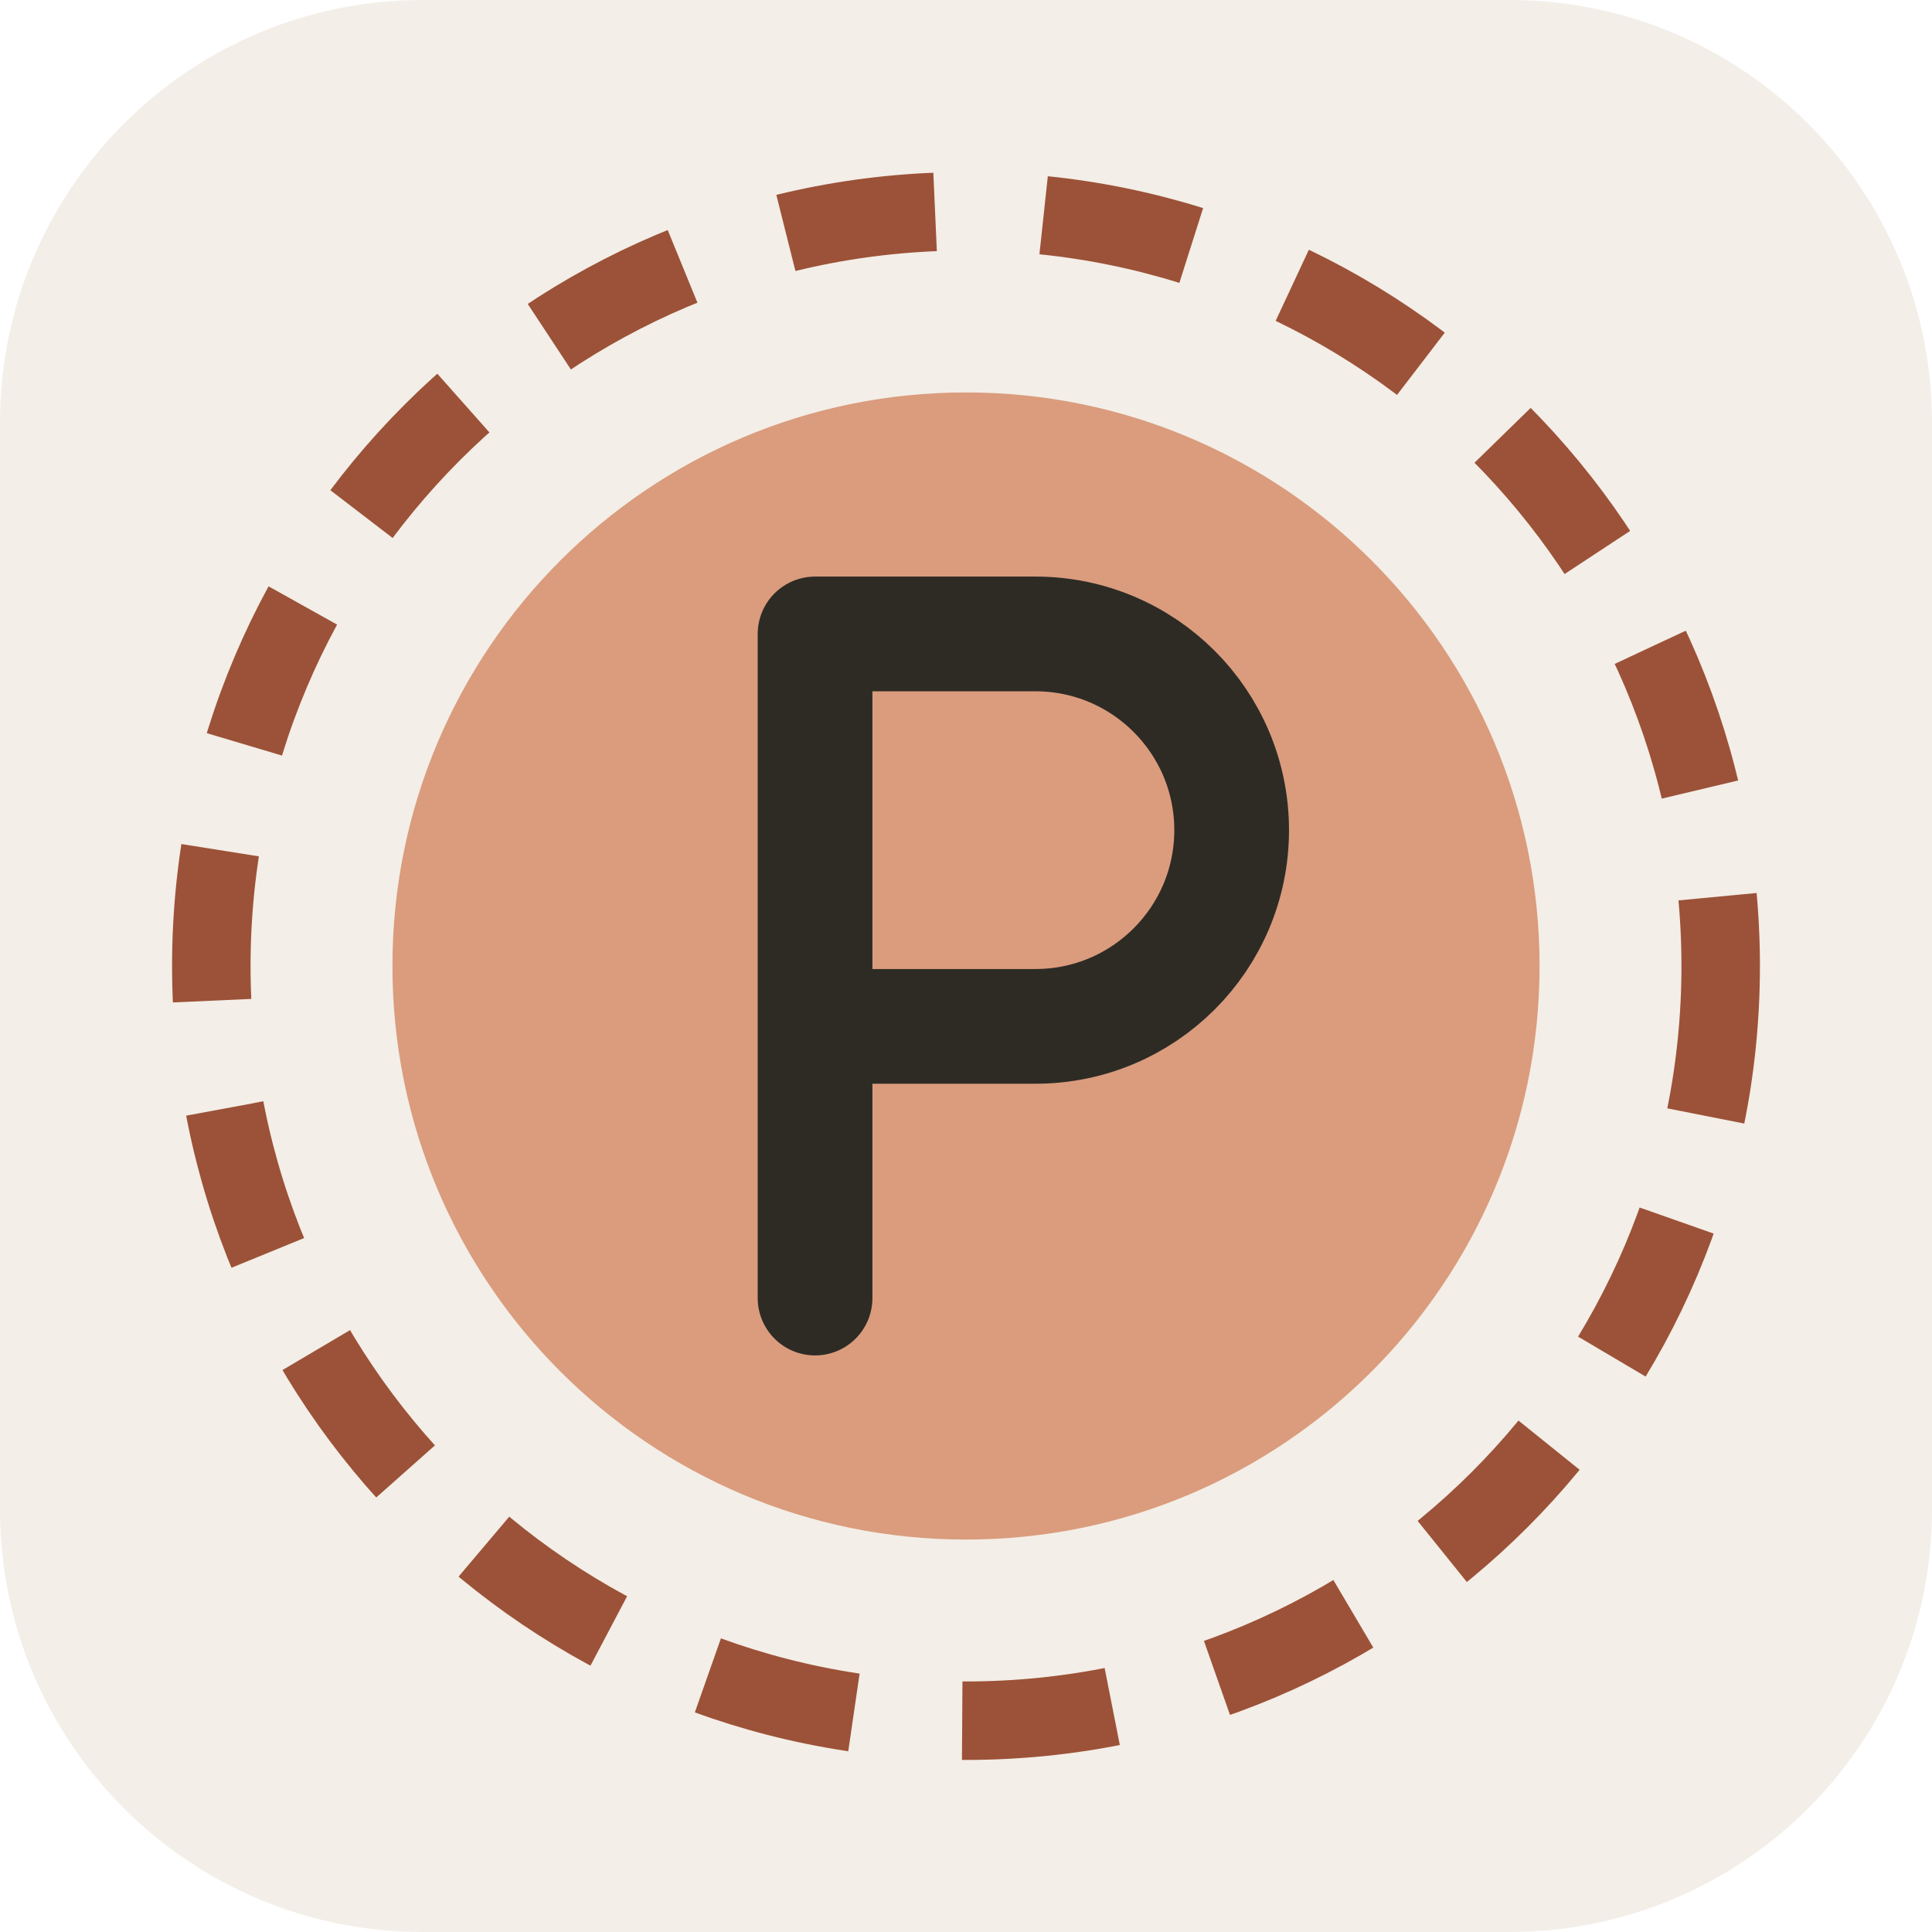
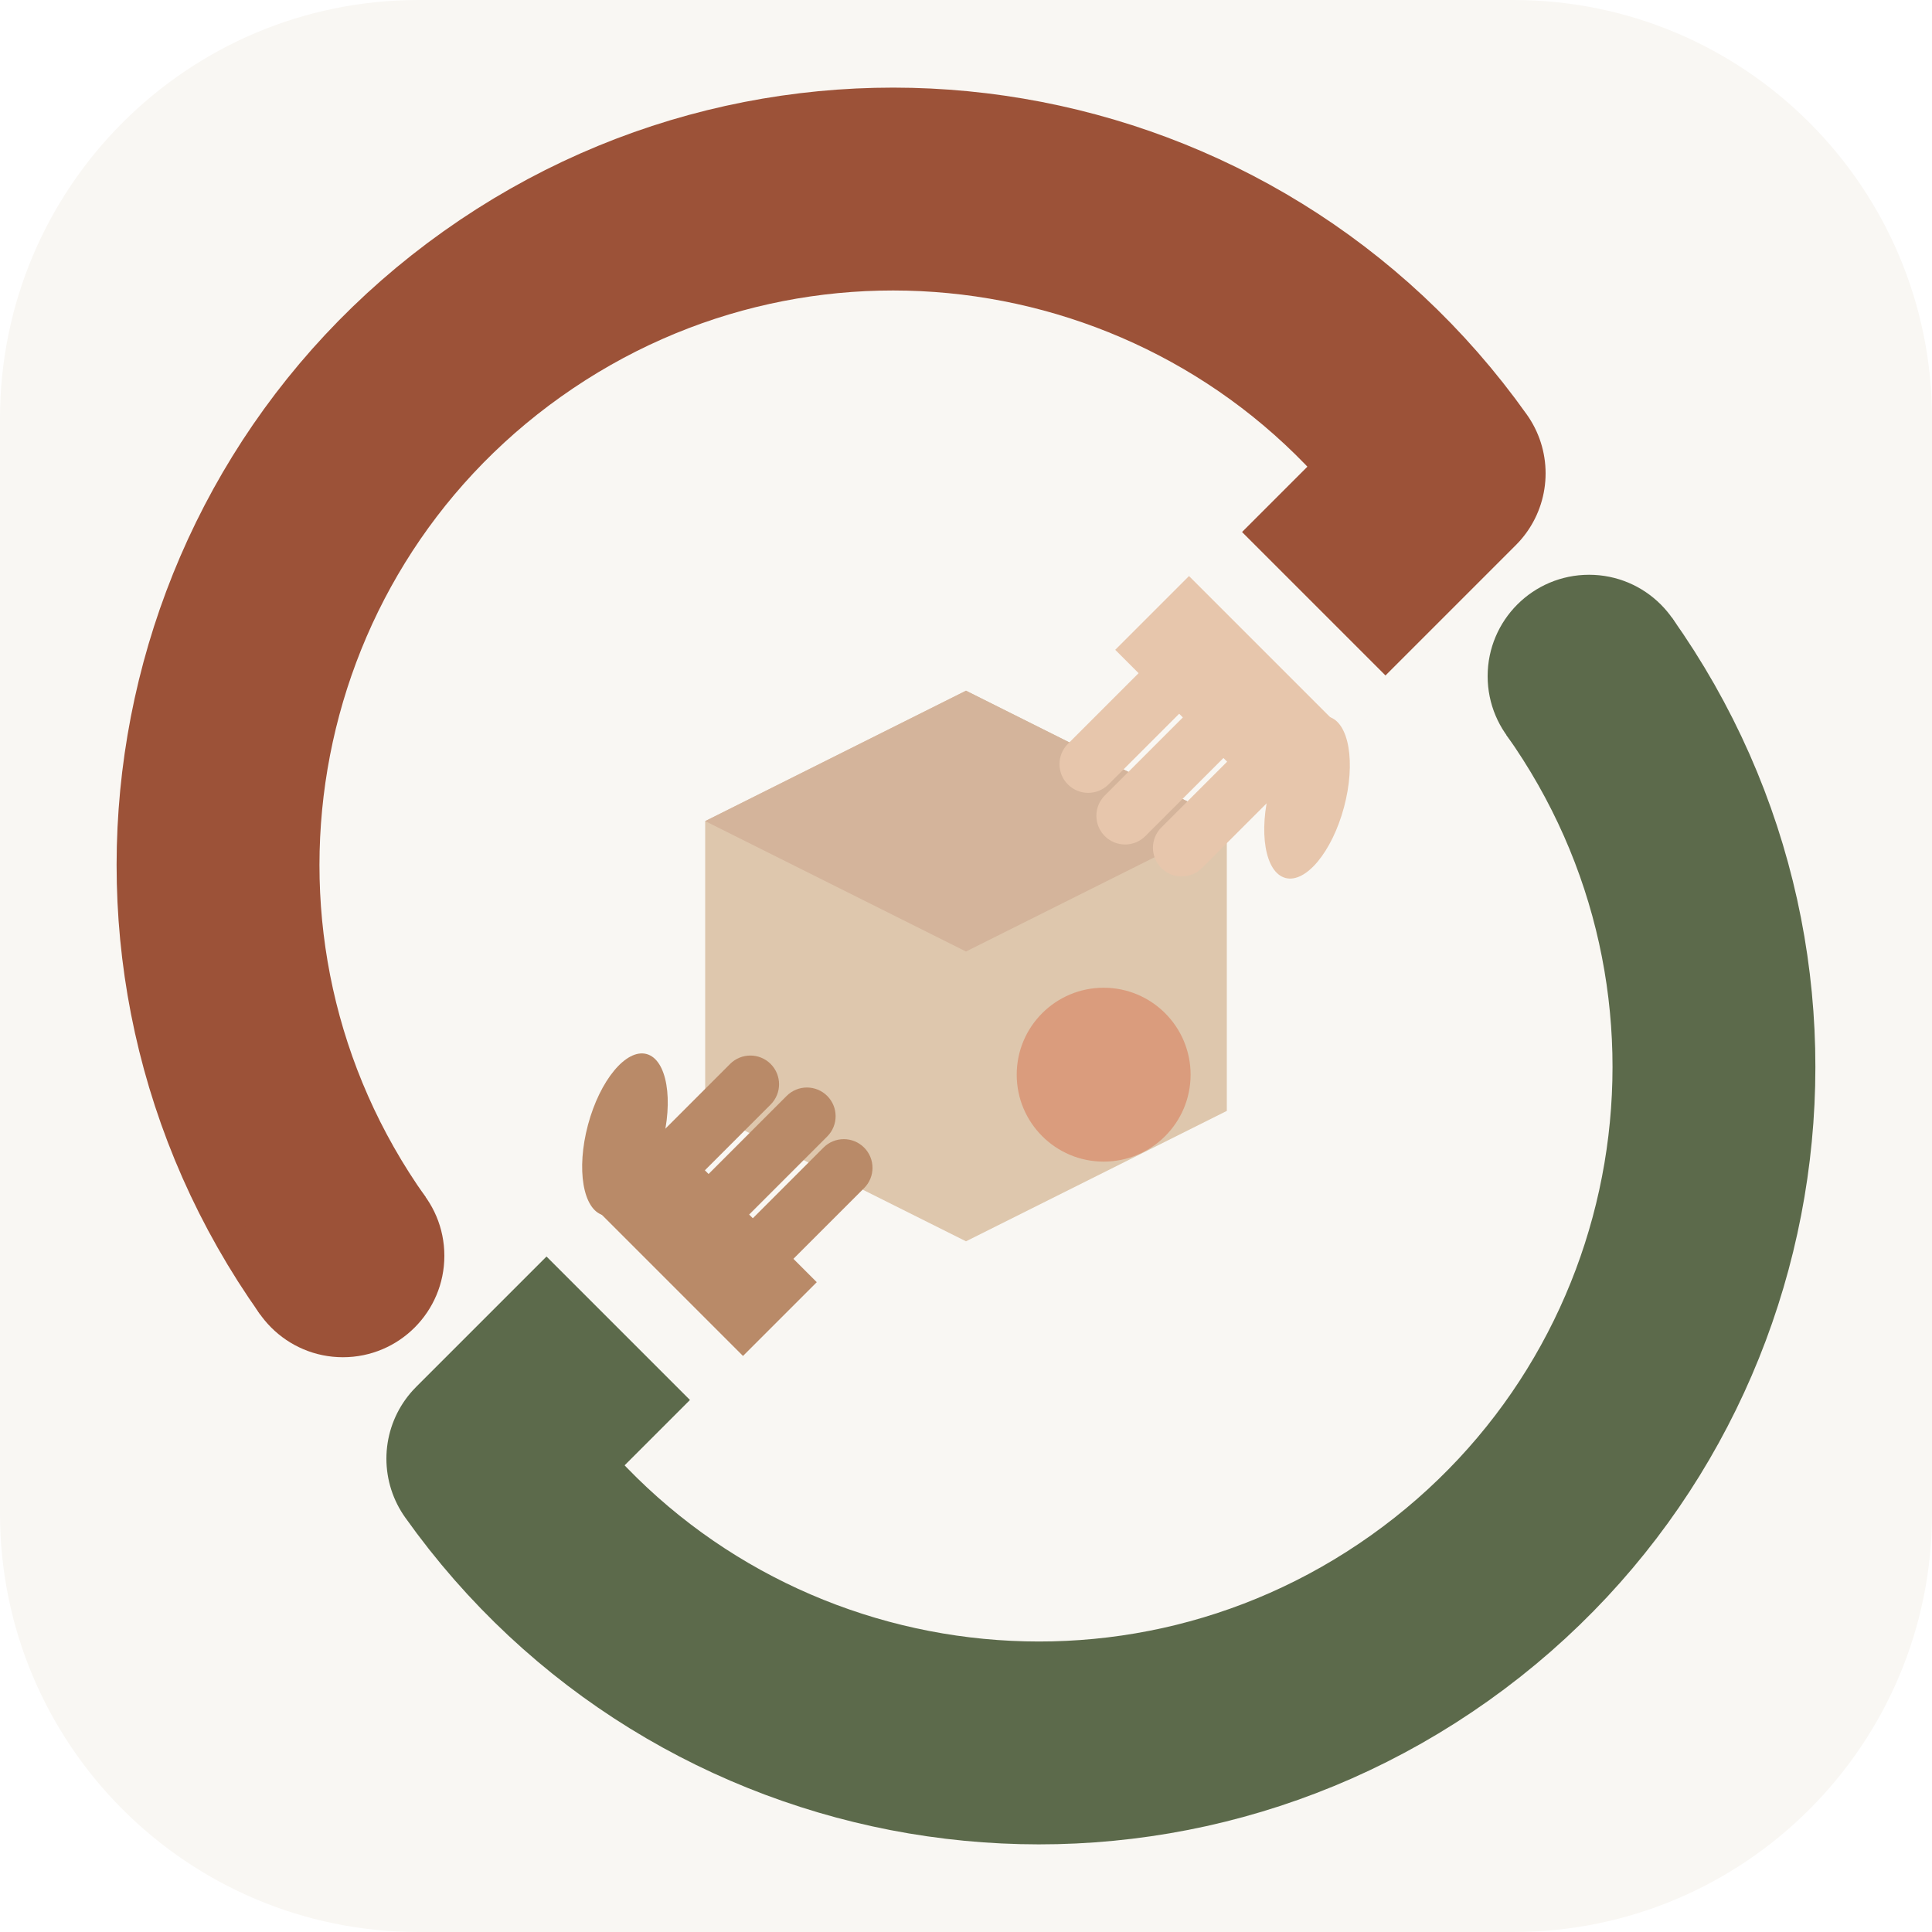
- <svg xmlns="http://www.w3.org/2000/svg" viewBox="0 0 64 64">
-   <rect width="64" height="64" rx="14" fill="#F3EEE7" />
-   <circle cx="32" cy="32" r="25" fill="none" stroke="#9C5238" stroke-width="2.6" stroke-dasharray="5 3.6" />
-   <circle cx="32" cy="32" r="19" fill="#DA9C7D" />
-   <path d="M27 43V21h7.3a6.5 6.5 0 0 1 0 13H27" fill="none" stroke="#2E2B25" stroke-width="3.8" stroke-linecap="round" stroke-linejoin="round" />
+ <svg xmlns="http://www.w3.org/2000/svg" viewBox="0 0 120 120">
+   <rect width="120" height="120" rx="26" fill="#F9F7F3" />
+   <g transform="translate(6 6) scale(0.9)">
+     <path d="M60 41 L78 50 L78 70 L60 79 L42 70 L42 50 Z" fill="#DEC7AD" />
+     <path d="M60 41 L78 50 L60 59 L42 50 Z" fill="#D4B49B" />
+     <circle cx="69.5" cy="67.5" r="6" fill="#DA9C7D" />
+     <path d="M17 80 A46 46 0 0 1 93 26 L84 35" fill="none" stroke="#9C5238" stroke-width="14" stroke-linejoin="round" />
+     <circle cx="17" cy="80" r="7" fill="#9C5238" />
+     <g transform="translate(81.5 37.5) rotate(135) scale(1.2)">
+       <rect x="-2.4" y="-6.8" width="3.4" height="13.6" rx="1.2" fill="#F9F7F3" />
+       <g fill="#E7C6AC">
+         <path d="M1 -6.2 H7 V6.2 H1 Z" />
+         <rect x="5" y="-6.2" width="9" height="3.3" rx="1.65" />
+         <rect x="5" y="-2.6" width="10" height="3.3" rx="1.65" />
+         <rect x="5" y="1" width="9.4" height="3.3" rx="1.65" />
+         <ellipse cx="5.2" cy="-7.6" rx="4.8" ry="2.2" transform="rotate(-30 5.2 -7.6)" />
+       </g>
+     </g>
+     <g transform="rotate(180 60 60)">
+       <path d="M17 80 A46 46 0 0 1 93 26 L84 35" fill="none" stroke="#5C6A4B" stroke-width="14" stroke-linejoin="round" />
+       <circle cx="17" cy="80" r="7" fill="#5C6A4B" />
+       <g transform="translate(81.5 37.5) rotate(135) scale(1.2)">
+         <rect x="-2.4" y="-6.8" width="3.4" height="13.6" rx="1.2" fill="#F9F7F3" />
+         <g fill="#B98A68">
+           <path d="M1 -6.2 H7 V6.2 H1 Z" />
+           <rect x="5" y="-6.2" width="9" height="3.3" rx="1.65" />
+           <rect x="5" y="-2.6" width="10" height="3.3" rx="1.65" />
+           <rect x="5" y="1" width="9.4" height="3.3" rx="1.65" />
+           <ellipse cx="5.2" cy="-7.6" rx="4.8" ry="2.2" transform="rotate(-30 5.2 -7.6)" />
+         </g>
+       </g>
+     </g>
+   </g>
</svg>
